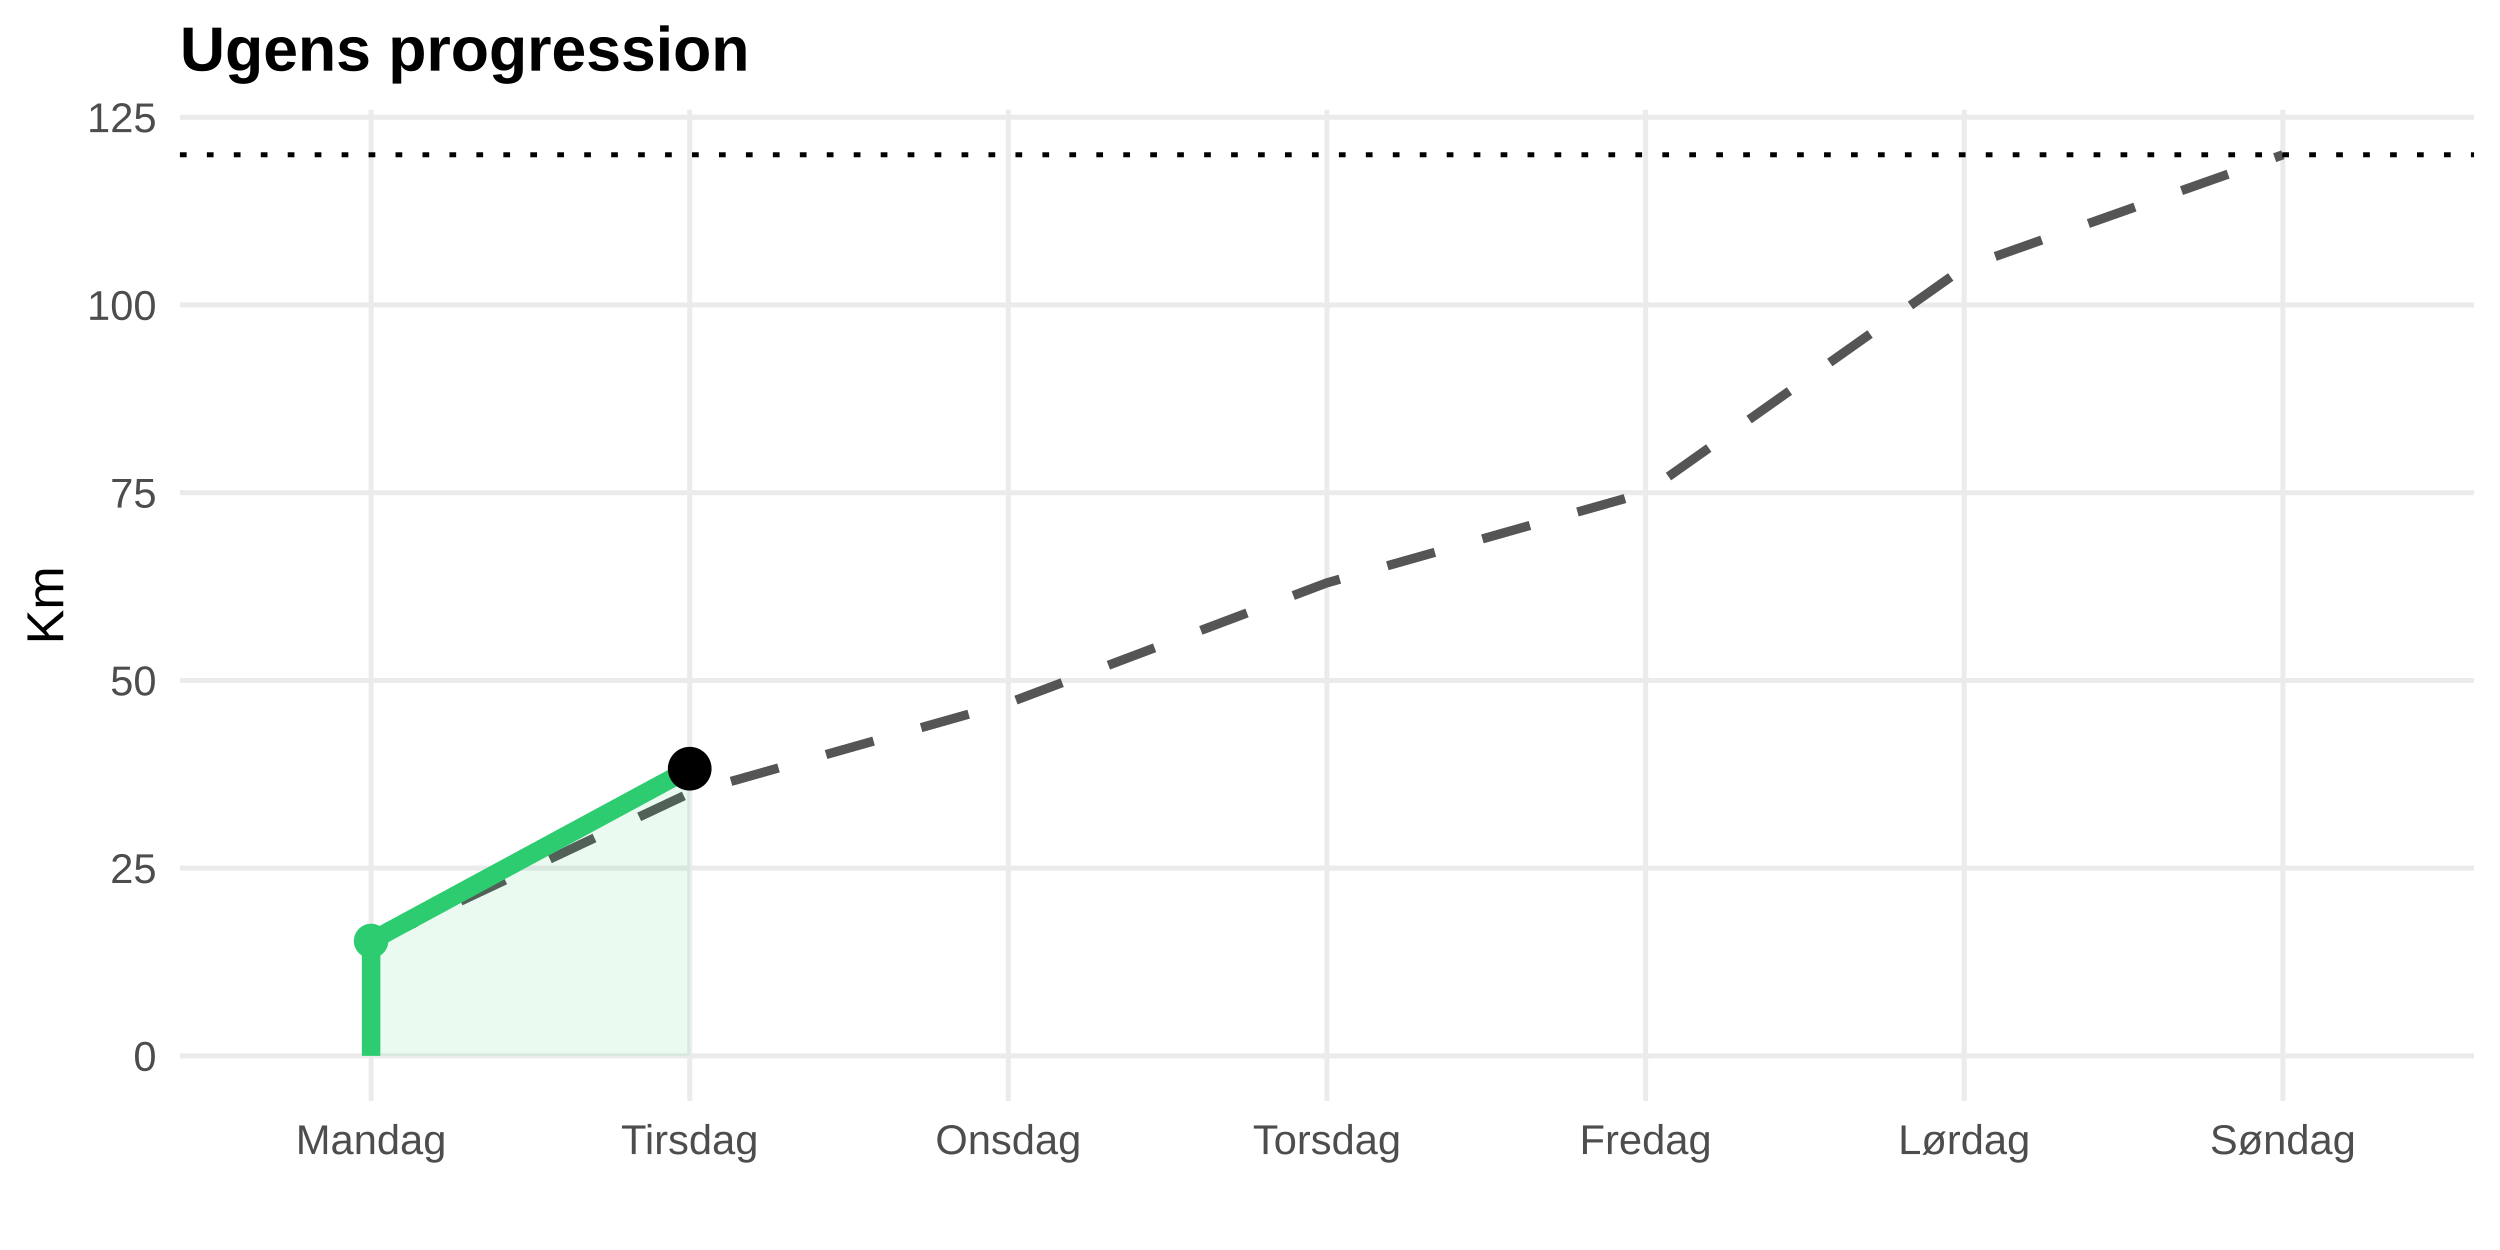
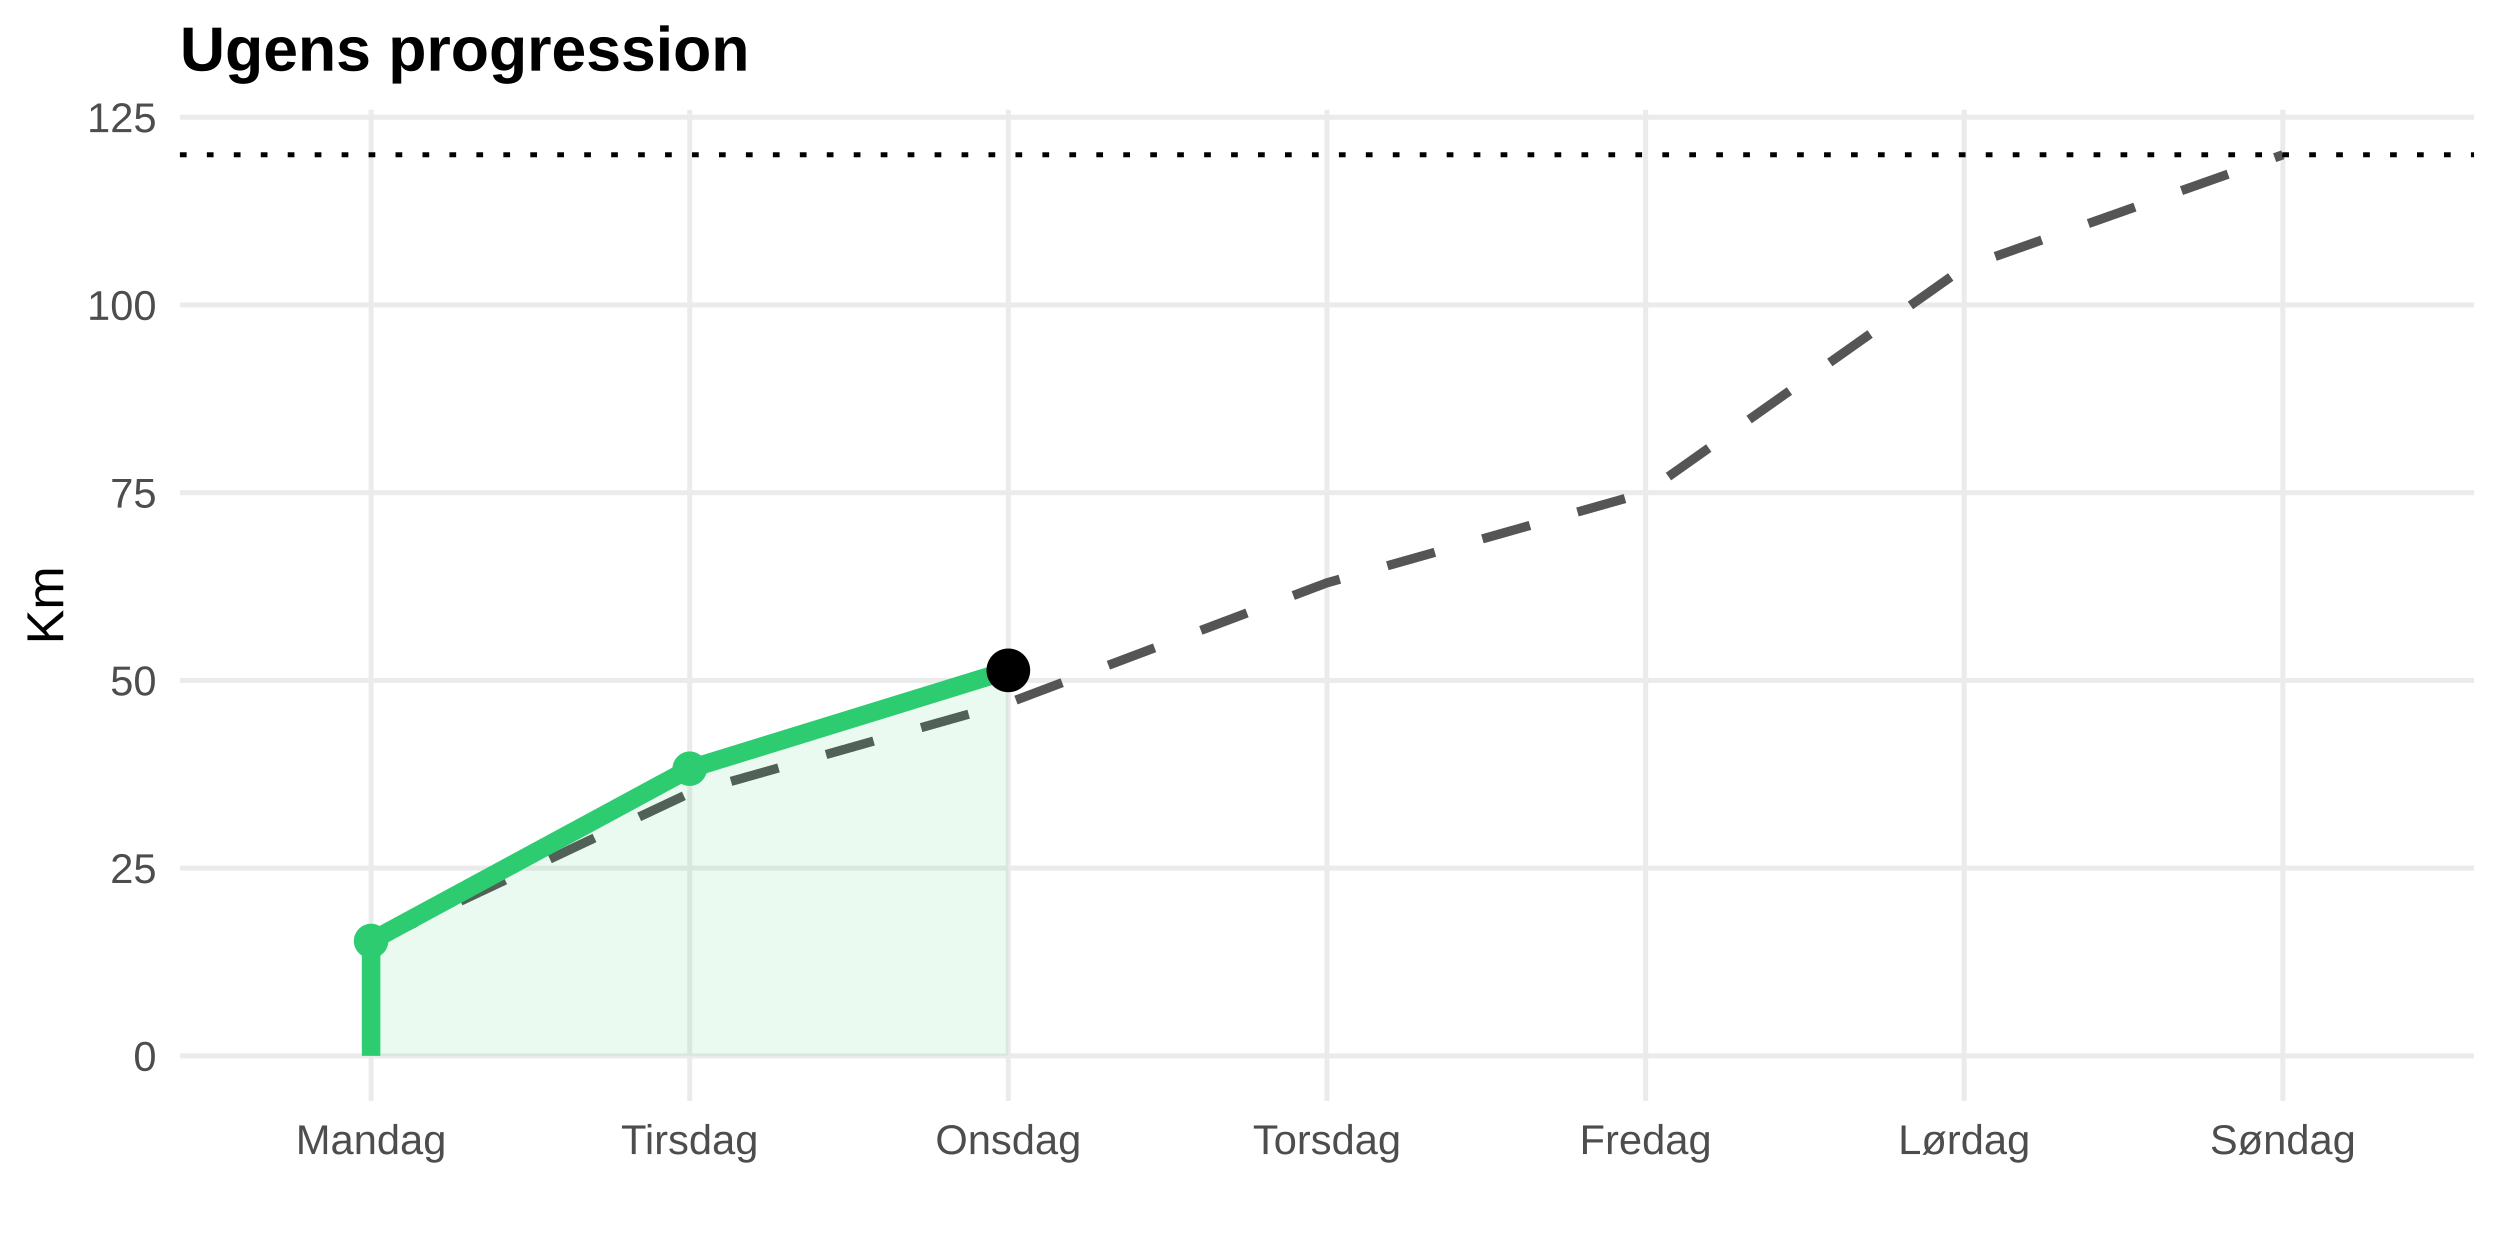
<svg xmlns="http://www.w3.org/2000/svg" width="576.00pt" height="288.00pt" viewBox="0 0 576.00 288.00">
  <g class="svglite">
    <defs>
      <style type="text/css">
    .svglite line, .svglite polyline, .svglite polygon, .svglite path, .svglite rect, .svglite circle {
      fill: none;
      stroke: #000000;
      stroke-linecap: round;
      stroke-linejoin: round;
      stroke-miterlimit: 10.00;
    }
    .svglite text {
      white-space: pre;
    }
    .svglite g.glyphgroup path {
      fill: inherit;
      stroke: none;
    }
  </style>
    </defs>
    <rect width="100%" height="100%" style="stroke: none; fill: #FFFFFF;" />
    <defs>
      <clipPath id="cpMC4wMHw1NzYuMDB8MC4wMHwyODguMDA=">
        <rect x="0.00" y="0.00" width="576.00" height="288.00" />
      </clipPath>
    </defs>
    <g clip-path="url(#cpMC4wMHw1NzYuMDB8MC4wMHwyODguMDA=)">
      <rect x="0.00" y="0.00" width="576.00" height="288.00" style="stroke-width: 1.16; stroke: none; fill: #FFFFFF;" />
    </g>
    <defs>
      <clipPath id="cpNDEuNDV8NTcwLjAyfDI1LjI4fDI1My42NQ==">
        <rect x="41.45" y="25.28" width="528.58" height="228.37" />
      </clipPath>
    </defs>
    <g clip-path="url(#cpNDEuNDV8NTcwLjAyfDI1LjI4fDI1My42NQ==)">
      <polyline points="41.45,243.27 570.02,243.27 " style="stroke-width: 1.16; stroke: #EBEBEB; stroke-linecap: butt;" />
      <polyline points="41.45,200.02 570.02,200.02 " style="stroke-width: 1.16; stroke: #EBEBEB; stroke-linecap: butt;" />
      <polyline points="41.45,156.77 570.02,156.77 " style="stroke-width: 1.16; stroke: #EBEBEB; stroke-linecap: butt;" />
      <polyline points="41.45,113.52 570.02,113.52 " style="stroke-width: 1.16; stroke: #EBEBEB; stroke-linecap: butt;" />
      <polyline points="41.45,70.26 570.02,70.26 " style="stroke-width: 1.16; stroke: #EBEBEB; stroke-linecap: butt;" />
      <polyline points="41.45,27.01 570.02,27.01 " style="stroke-width: 1.16; stroke: #EBEBEB; stroke-linecap: butt;" />
      <polyline points="85.50,253.65 85.50,25.28 " style="stroke-width: 1.16; stroke: #EBEBEB; stroke-linecap: butt;" />
      <polyline points="158.91,253.65 158.91,25.28 " style="stroke-width: 1.16; stroke: #EBEBEB; stroke-linecap: butt;" />
      <polyline points="232.32,253.65 232.32,25.28 " style="stroke-width: 1.16; stroke: #EBEBEB; stroke-linecap: butt;" />
      <polyline points="305.73,253.65 305.73,25.28 " style="stroke-width: 1.16; stroke: #EBEBEB; stroke-linecap: butt;" />
      <polyline points="379.15,253.65 379.15,25.28 " style="stroke-width: 1.16; stroke: #EBEBEB; stroke-linecap: butt;" />
      <polyline points="452.56,253.65 452.56,25.28 " style="stroke-width: 1.16; stroke: #EBEBEB; stroke-linecap: butt;" />
      <polyline points="525.97,253.65 525.97,25.28 " style="stroke-width: 1.16; stroke: #EBEBEB; stroke-linecap: butt;" />
      <polyline points="85.50,217.32 158.91,182.72 232.32,161.96 305.73,134.28 379.15,113.52 452.56,61.61 525.97,35.66 " style="stroke-width: 2.13; stroke: #555555; stroke-dasharray: 11.38,11.38; stroke-linecap: butt;" />
      <line x1="41.45" y1="35.66" x2="570.02" y2="35.66" style="stroke-width: 1.16; stroke-dasharray: 1.55,4.66; stroke-linecap: butt;" />
-       <polyline points="85.50,243.27 85.50,216.80 158.91,177.11 " style="stroke-width: 4.27; stroke: #2ECC71; stroke-linecap: butt;" />
-       <polygon points="85.50,243.27 85.50,216.80 158.91,177.11 158.91,243.27 85.50,243.27 85.50,243.27 " style="stroke-width: 0.00; stroke: none; stroke-linecap: butt; fill: #2ECC71; fill-opacity: 0.10;" />
-       <polyline points="85.50,243.27 85.50,216.80 158.91,177.11 " style="stroke-width: 1.16; stroke: none; stroke-linecap: butt;" />
+       <polyline points="85.50,243.27 85.50,216.80 158.91,177.11 232.32,154.45 " style="stroke-width: 4.27; stroke: #2ECC71; stroke-linecap: butt;" />
+       <polygon points="85.50,243.27 85.50,216.80 158.91,177.11 232.32,154.45 232.32,243.27 158.91,243.27 85.50,243.27 85.50,243.27 " style="stroke-width: 0.00; stroke: none; stroke-linecap: butt; fill: #2ECC71; fill-opacity: 0.10;" />
+       <polyline points="85.50,243.27 85.50,216.80 158.91,177.11 232.32,154.45 " style="stroke-width: 1.16; stroke: none; stroke-linecap: butt;" />
      <circle cx="85.50" cy="216.80" r="3.59" style="stroke-width: 0.77; stroke: #2ECC71; fill: #2ECC71;" />
      <circle cx="158.91" cy="177.11" r="3.59" style="stroke-width: 0.77; stroke: #2ECC71; fill: #2ECC71;" />
-       <circle cx="158.91" cy="177.11" r="4.65" style="stroke-width: 0.77; fill: #000000;" />
+       <circle cx="232.32" cy="154.45" r="3.59" style="stroke-width: 0.77; stroke: #2ECC71; fill: #2ECC71;" />
+       <circle cx="232.32" cy="154.45" r="4.65" style="stroke-width: 0.77; fill: #000000;" />
    </g>
    <g clip-path="url(#cpMC4wMHw1NzYuMDB8MC4wMHwyODguMDA=)">
      <text x="36.07" y="246.71" text-anchor="end" style="font-size: 9.60px;fill: #4D4D4D; font-family: &quot;Arial&quot;;" textLength="5.33px" lengthAdjust="spacingAndGlyphs">0</text>
      <text x="36.07" y="203.45" text-anchor="end" style="font-size: 9.60px;fill: #4D4D4D; font-family: &quot;Arial&quot;;" textLength="10.66px" lengthAdjust="spacingAndGlyphs">25</text>
      <text x="36.07" y="160.20" text-anchor="end" style="font-size: 9.60px;fill: #4D4D4D; font-family: &quot;Arial&quot;;" textLength="10.66px" lengthAdjust="spacingAndGlyphs">50</text>
      <text x="36.07" y="116.95" text-anchor="end" style="font-size: 9.60px;fill: #4D4D4D; font-family: &quot;Arial&quot;;" textLength="10.66px" lengthAdjust="spacingAndGlyphs">75</text>
      <text x="36.07" y="73.70" text-anchor="end" style="font-size: 9.60px;fill: #4D4D4D; font-family: &quot;Arial&quot;;" textLength="15.98px" lengthAdjust="spacingAndGlyphs">100</text>
      <text x="36.07" y="30.45" text-anchor="end" style="font-size: 9.60px;fill: #4D4D4D; font-family: &quot;Arial&quot;;" textLength="15.98px" lengthAdjust="spacingAndGlyphs">125</text>
      <text x="85.50" y="265.90" text-anchor="middle" style="font-size: 9.60px;fill: #4D4D4D; font-family: &quot;Arial&quot;;" textLength="34.62px" lengthAdjust="spacingAndGlyphs">Mandag</text>
      <text x="158.91" y="265.90" text-anchor="middle" style="font-size: 9.60px;fill: #4D4D4D; font-family: &quot;Arial&quot;;" textLength="31.59px" lengthAdjust="spacingAndGlyphs">Tirsdag</text>
      <text x="232.32" y="265.90" text-anchor="middle" style="font-size: 9.60px;fill: #4D4D4D; font-family: &quot;Arial&quot;;" textLength="33.58px" lengthAdjust="spacingAndGlyphs">Onsdag</text>
      <text x="305.73" y="265.90" text-anchor="middle" style="font-size: 9.60px;fill: #4D4D4D; font-family: &quot;Arial&quot;;" textLength="34.09px" lengthAdjust="spacingAndGlyphs">Torsdag</text>
      <text x="379.15" y="265.90" text-anchor="middle" style="font-size: 9.60px;fill: #4D4D4D; font-family: &quot;Arial&quot;;" textLength="30.36px" lengthAdjust="spacingAndGlyphs">Fredag</text>
      <text x="452.56" y="265.90" text-anchor="middle" style="font-size: 9.60px;fill: #4D4D4D; font-family: &quot;Arial&quot;;" textLength="30.36px" lengthAdjust="spacingAndGlyphs">Lørdag</text>
      <text x="525.97" y="265.90" text-anchor="middle" style="font-size: 9.60px;fill: #4D4D4D; font-family: &quot;Arial&quot;;" textLength="33.58px" lengthAdjust="spacingAndGlyphs">Søndag</text>
      <text transform="translate(14.57,139.47) rotate(-90)" text-anchor="middle" style="font-size: 12.00px; font-family: &quot;Arial&quot;;" textLength="18.00px" lengthAdjust="spacingAndGlyphs">Km</text>
      <text x="41.45" y="16.28" style="font-size: 14.40px; font-weight: bold; font-family: &quot;Arial&quot;;" textLength="131.16px" lengthAdjust="spacingAndGlyphs">Ugens progression</text>
    </g>
  </g>
</svg>
